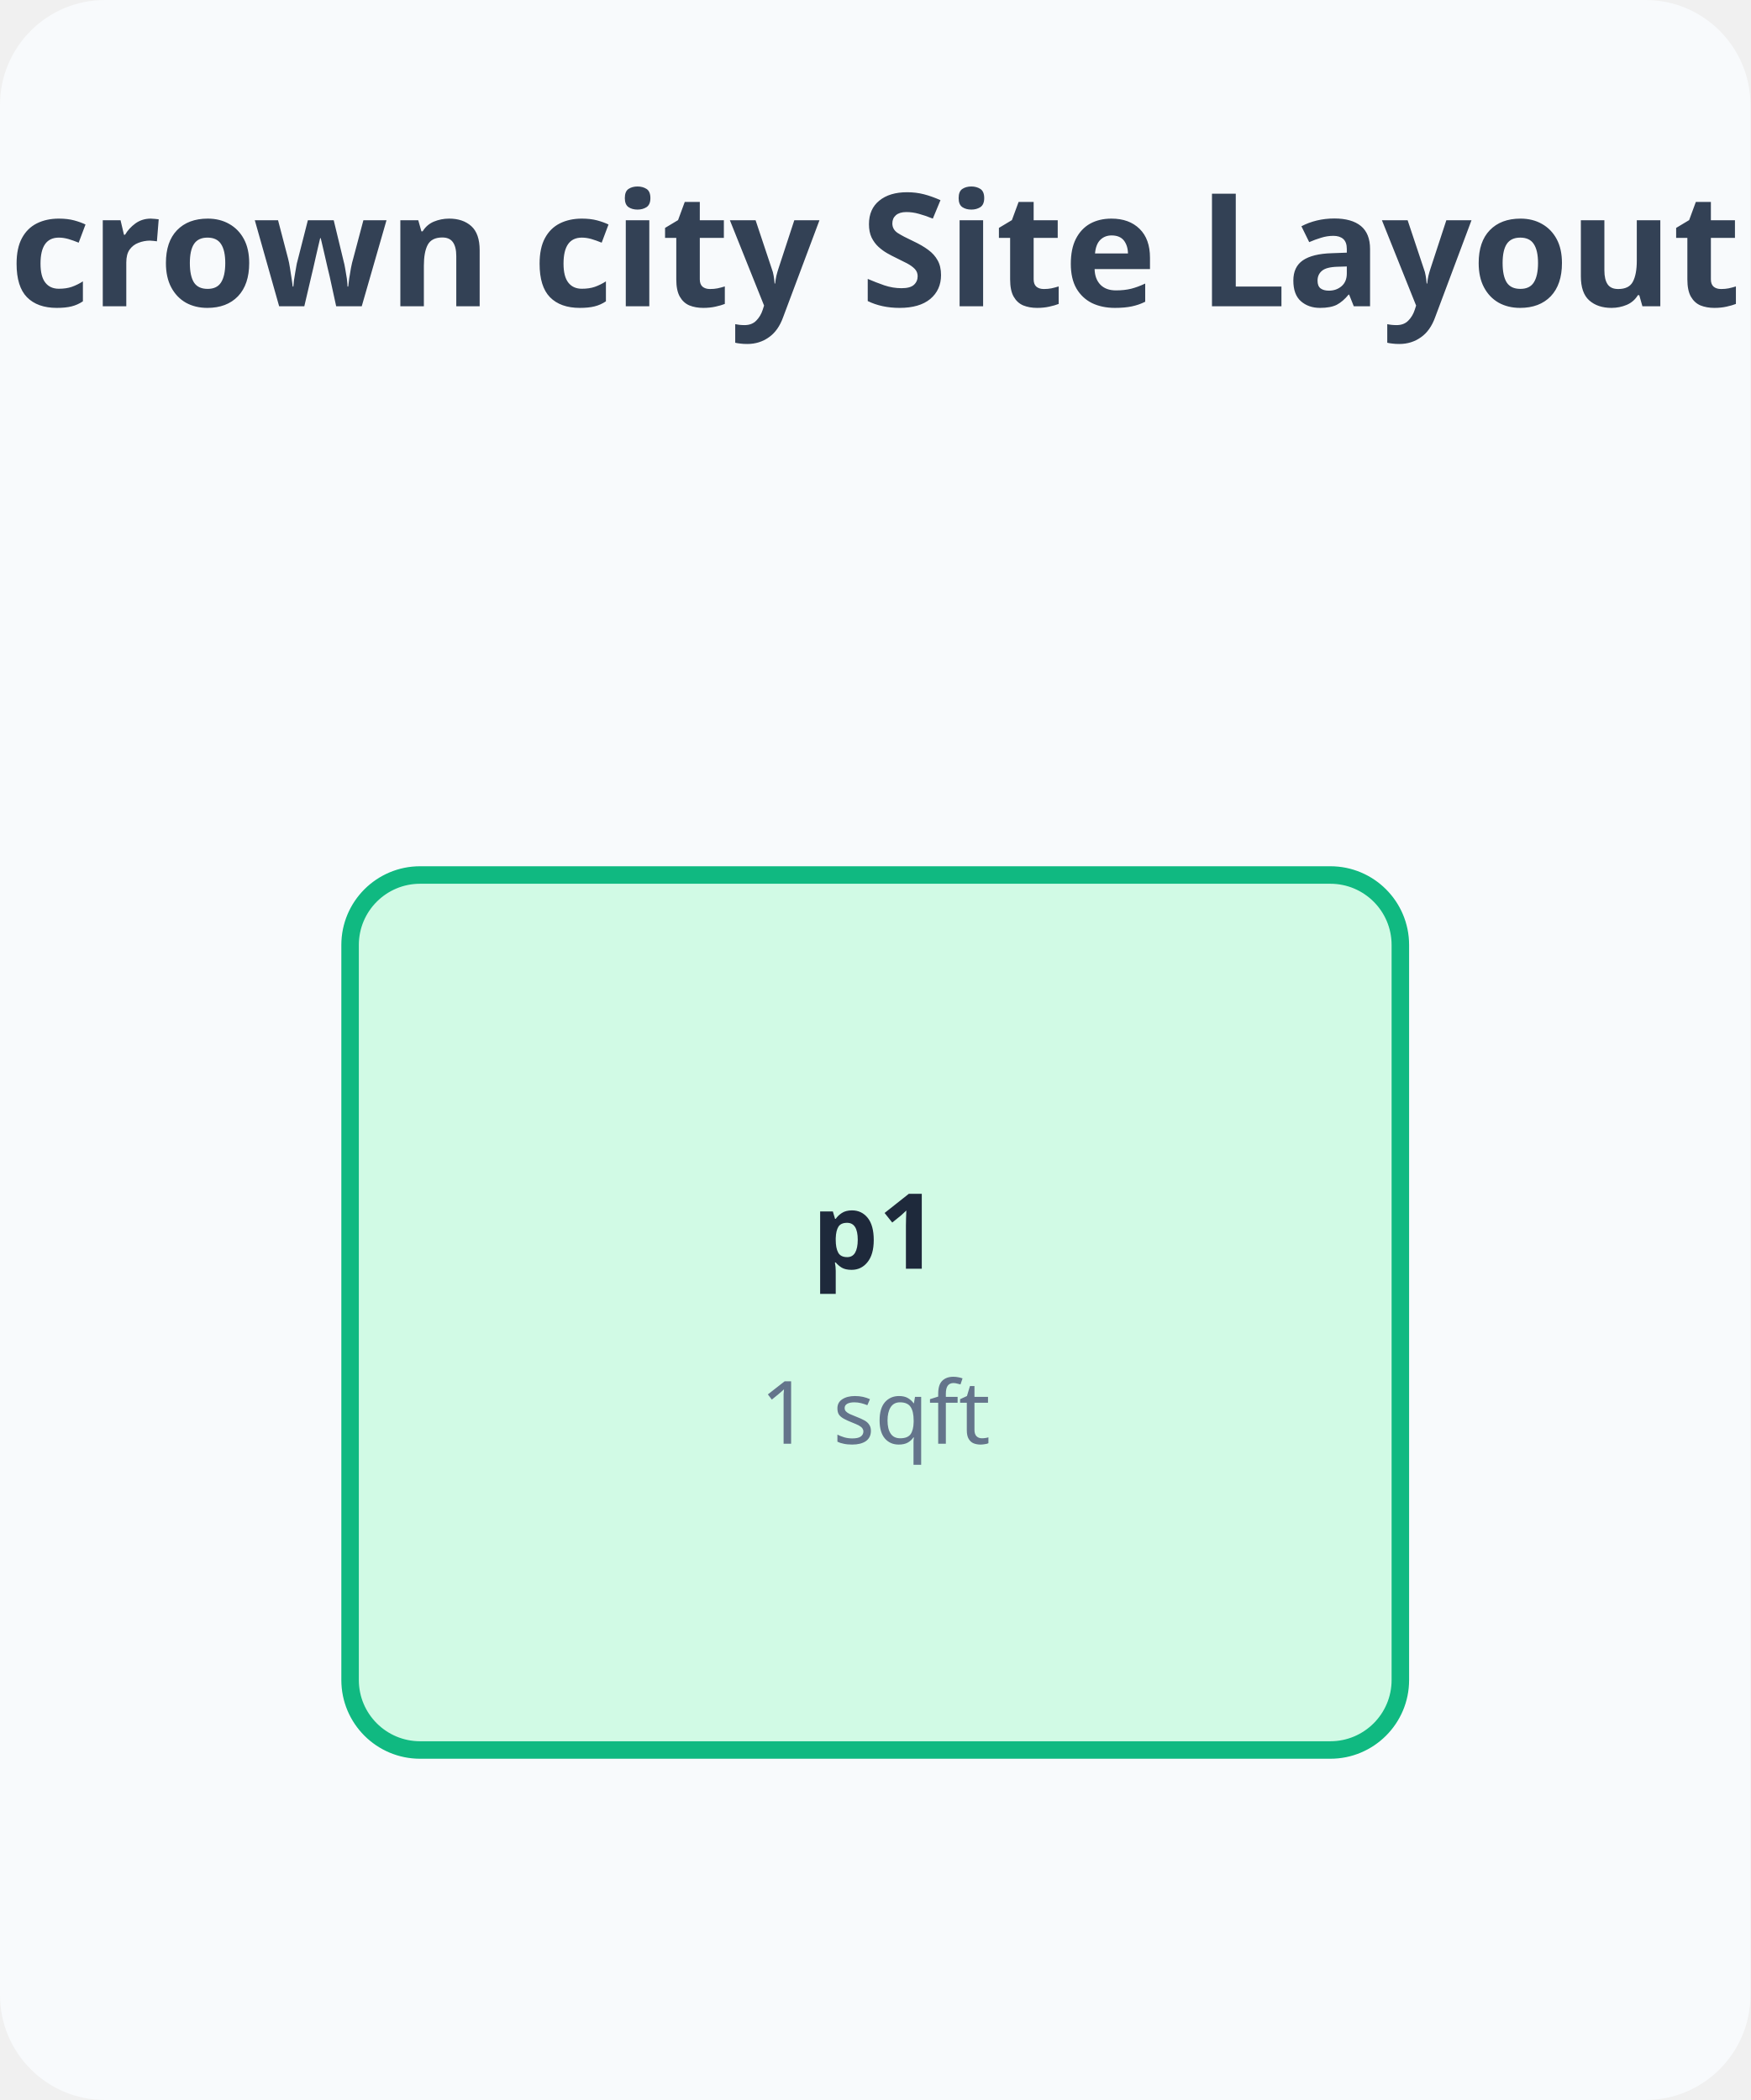
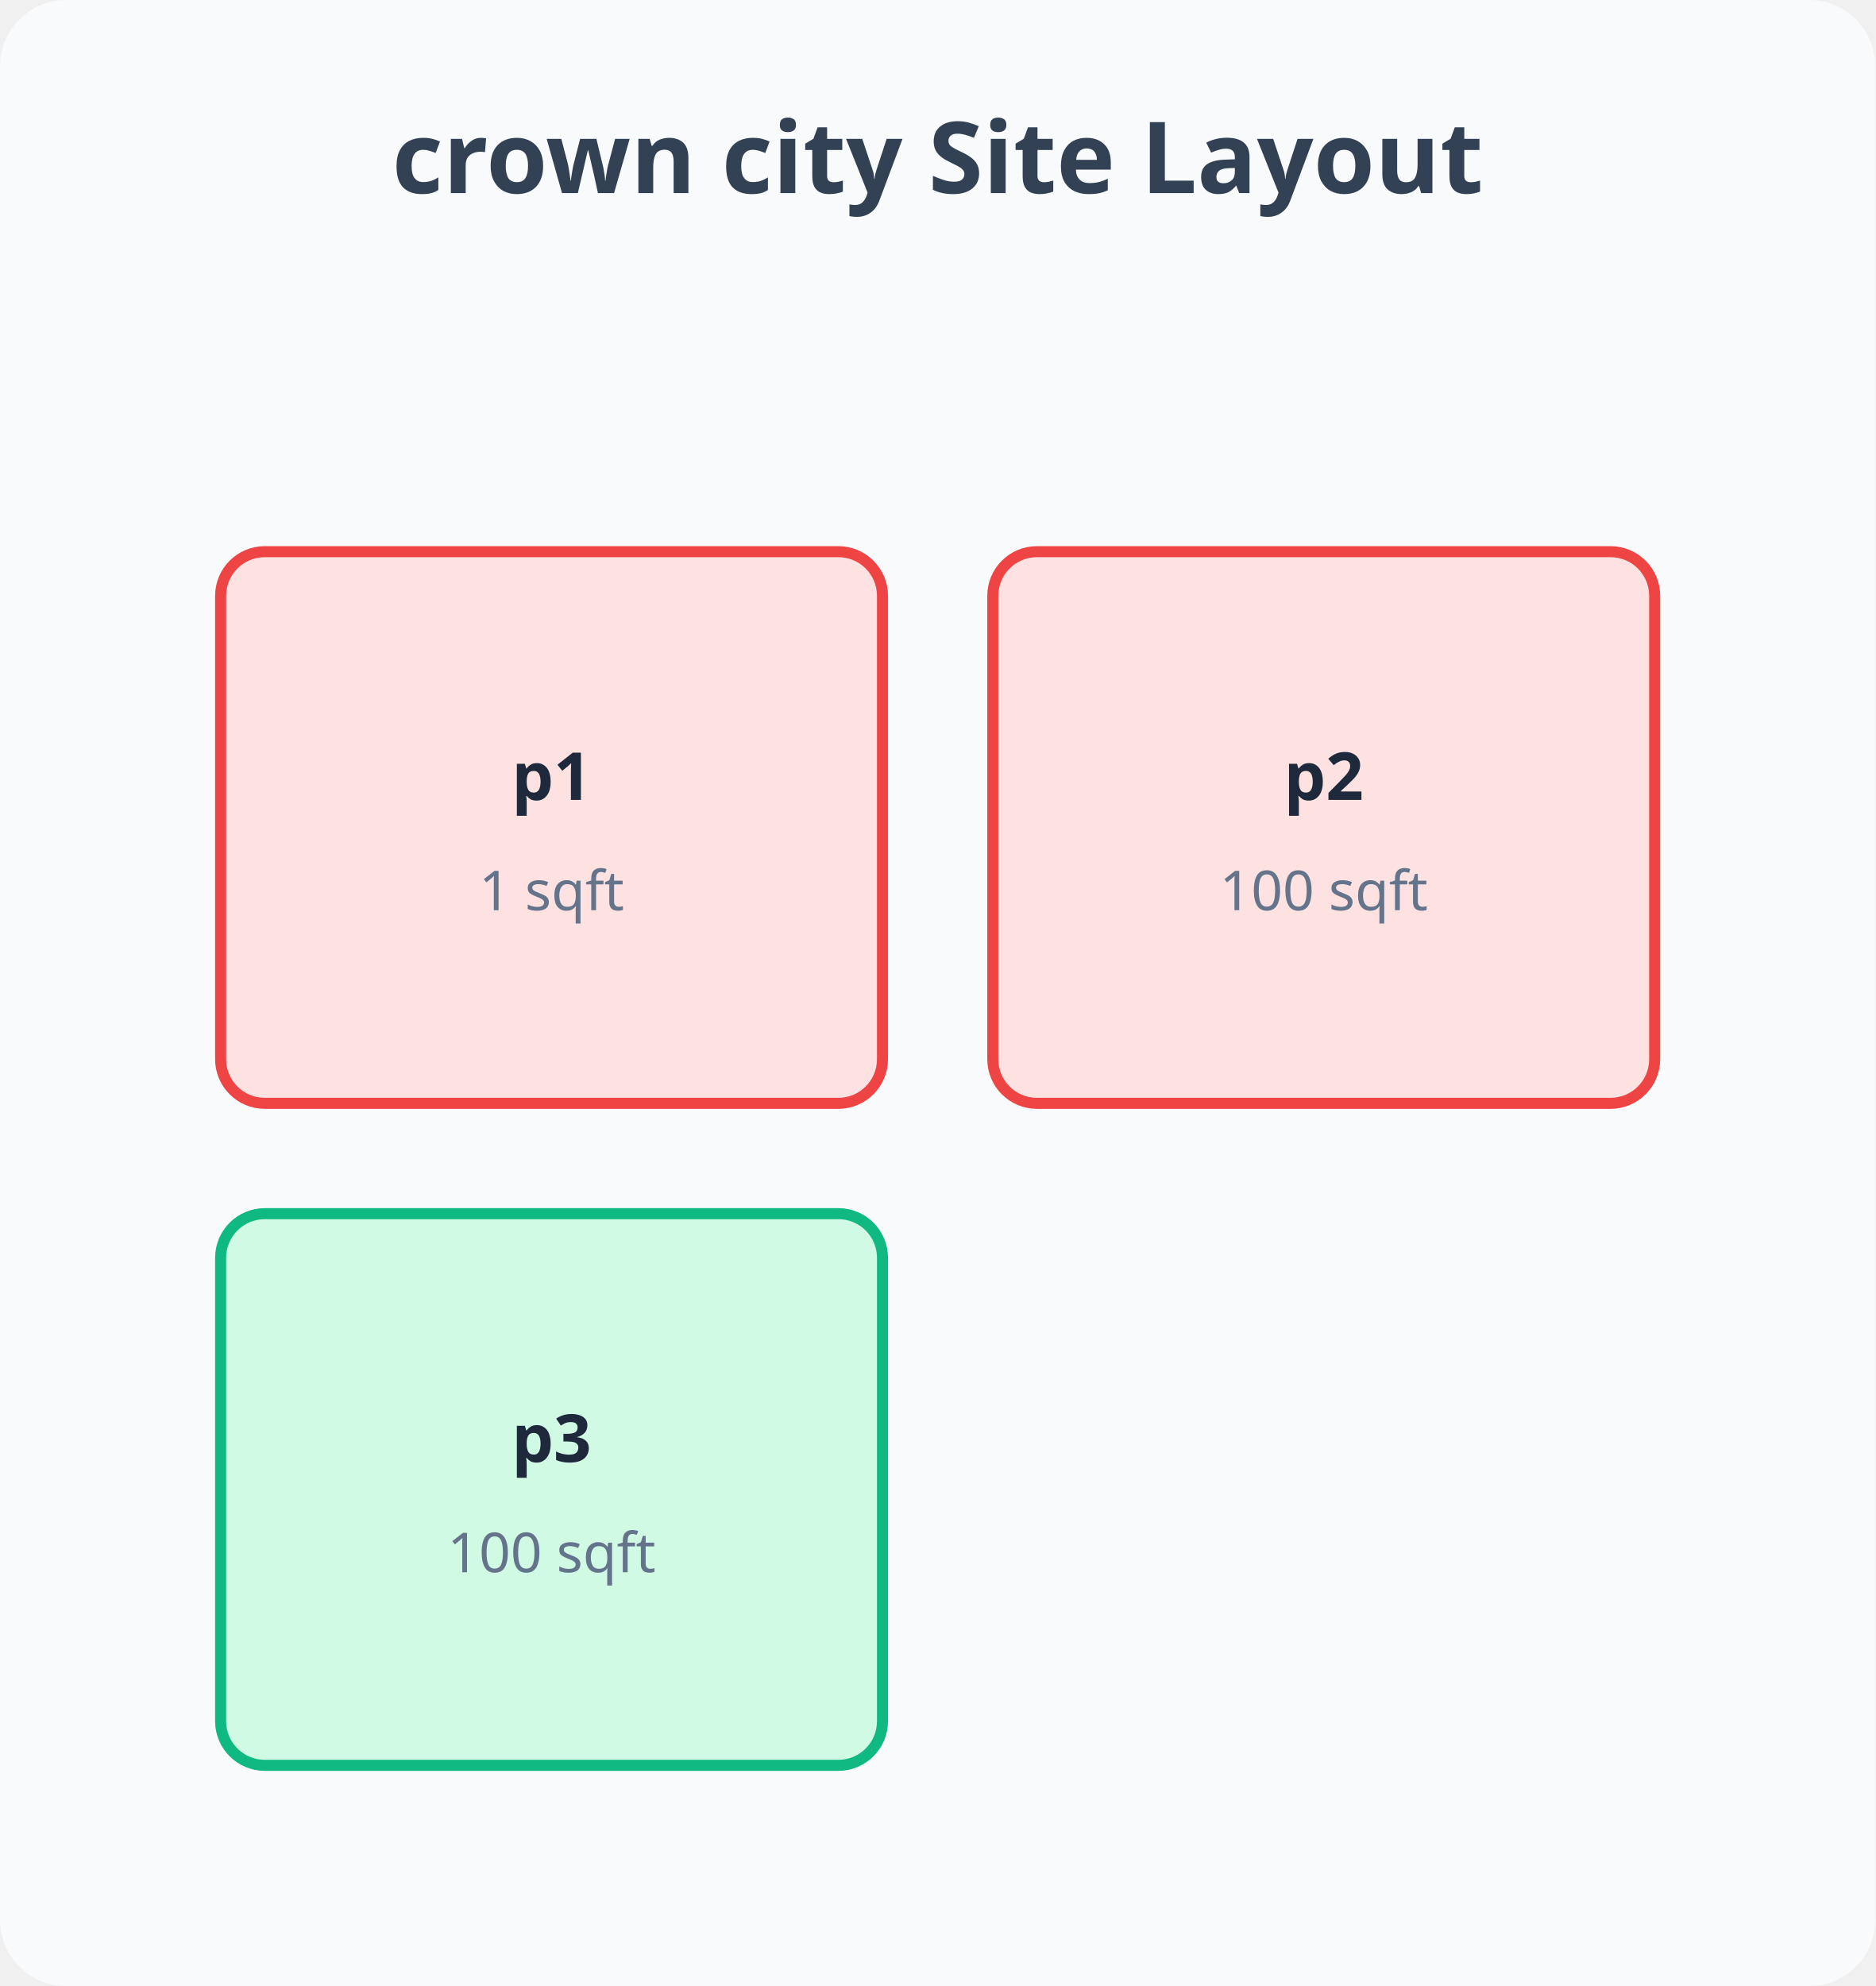
- <svg xmlns="http://www.w3.org/2000/svg" width="200" height="240" viewBox="0 0 200 240">
+ <svg xmlns="http://www.w3.org/2000/svg" width="340" height="360" viewBox="0 0 340 360">
  <defs>
    <style>
      .plot { cursor: pointer; stroke: #fff; stroke-width: 2; transition: filter 0.2s; }
      .plot:hover { filter: brightness(0.9); }
      .plot-text { font-family: sans-serif; font-weight: bold; pointer-events: none; text-anchor: middle; fill: #1e293b; }
      .plot-area { font-family: sans-serif; font-size: 10px; pointer-events: none; text-anchor: middle; fill: #64748b; }
      .available { fill: #d1fae5; stroke: #10b981; }
      .booked { fill: #fef3c7; stroke: #f59e0b; }
      .sold { fill: #fee2e2; stroke: #ef4444; }
    </style>
  </defs>
  <rect width="100%" height="100%" fill="#f8fafc" rx="12" />
-   <text x="100" y="35" text-anchor="middle" style="font-family: sans-serif; font-weight: bold; font-size: 18px; fill: #334155;">crown city Site Layout</text>
+   <text x="170" y="35" text-anchor="middle" style="font-family: sans-serif; font-weight: bold; font-size: 18px; fill: #334155;">crown city Site Layout</text>
  <g class="plot-group" id="plot-group-6a6f30193e14125dd41809e2" data-plot-id="6a6f30193e14125dd41809e2" data-plot-number="p1">
-     <rect id="plot-p1" class="plot available" x="40" y="100" width="120" height="100" rx="8" />
+     <rect id="plot-p1" class="plot sold" x="40" y="100" width="120" height="100" rx="8" />
    <text x="100" y="145" class="plot-text">p1</text>
    <text x="100" y="165" class="plot-area">1 sqft</text>
  </g>
+   <g class="plot-group" id="plot-group-6a7062b9a6397d080d480f90" data-plot-id="6a7062b9a6397d080d480f90" data-plot-number="p2">
+     <rect id="plot-p2" class="plot sold" x="180" y="100" width="120" height="100" rx="8" />
+     <text x="240" y="145" class="plot-text">p2</text>
+     <text x="240" y="165" class="plot-area">100 sqft</text>
+   </g>
+   <g class="plot-group" id="plot-group-6a7064c3a6397d080d4813a4" data-plot-id="6a7064c3a6397d080d4813a4" data-plot-number="p3">
+     <rect id="plot-p3" class="plot available" x="40" y="220" width="120" height="100" rx="8" />
+     <text x="100" y="265" class="plot-text">p3</text>
+     <text x="100" y="285" class="plot-area">100 sqft</text>
+   </g>
</svg>
